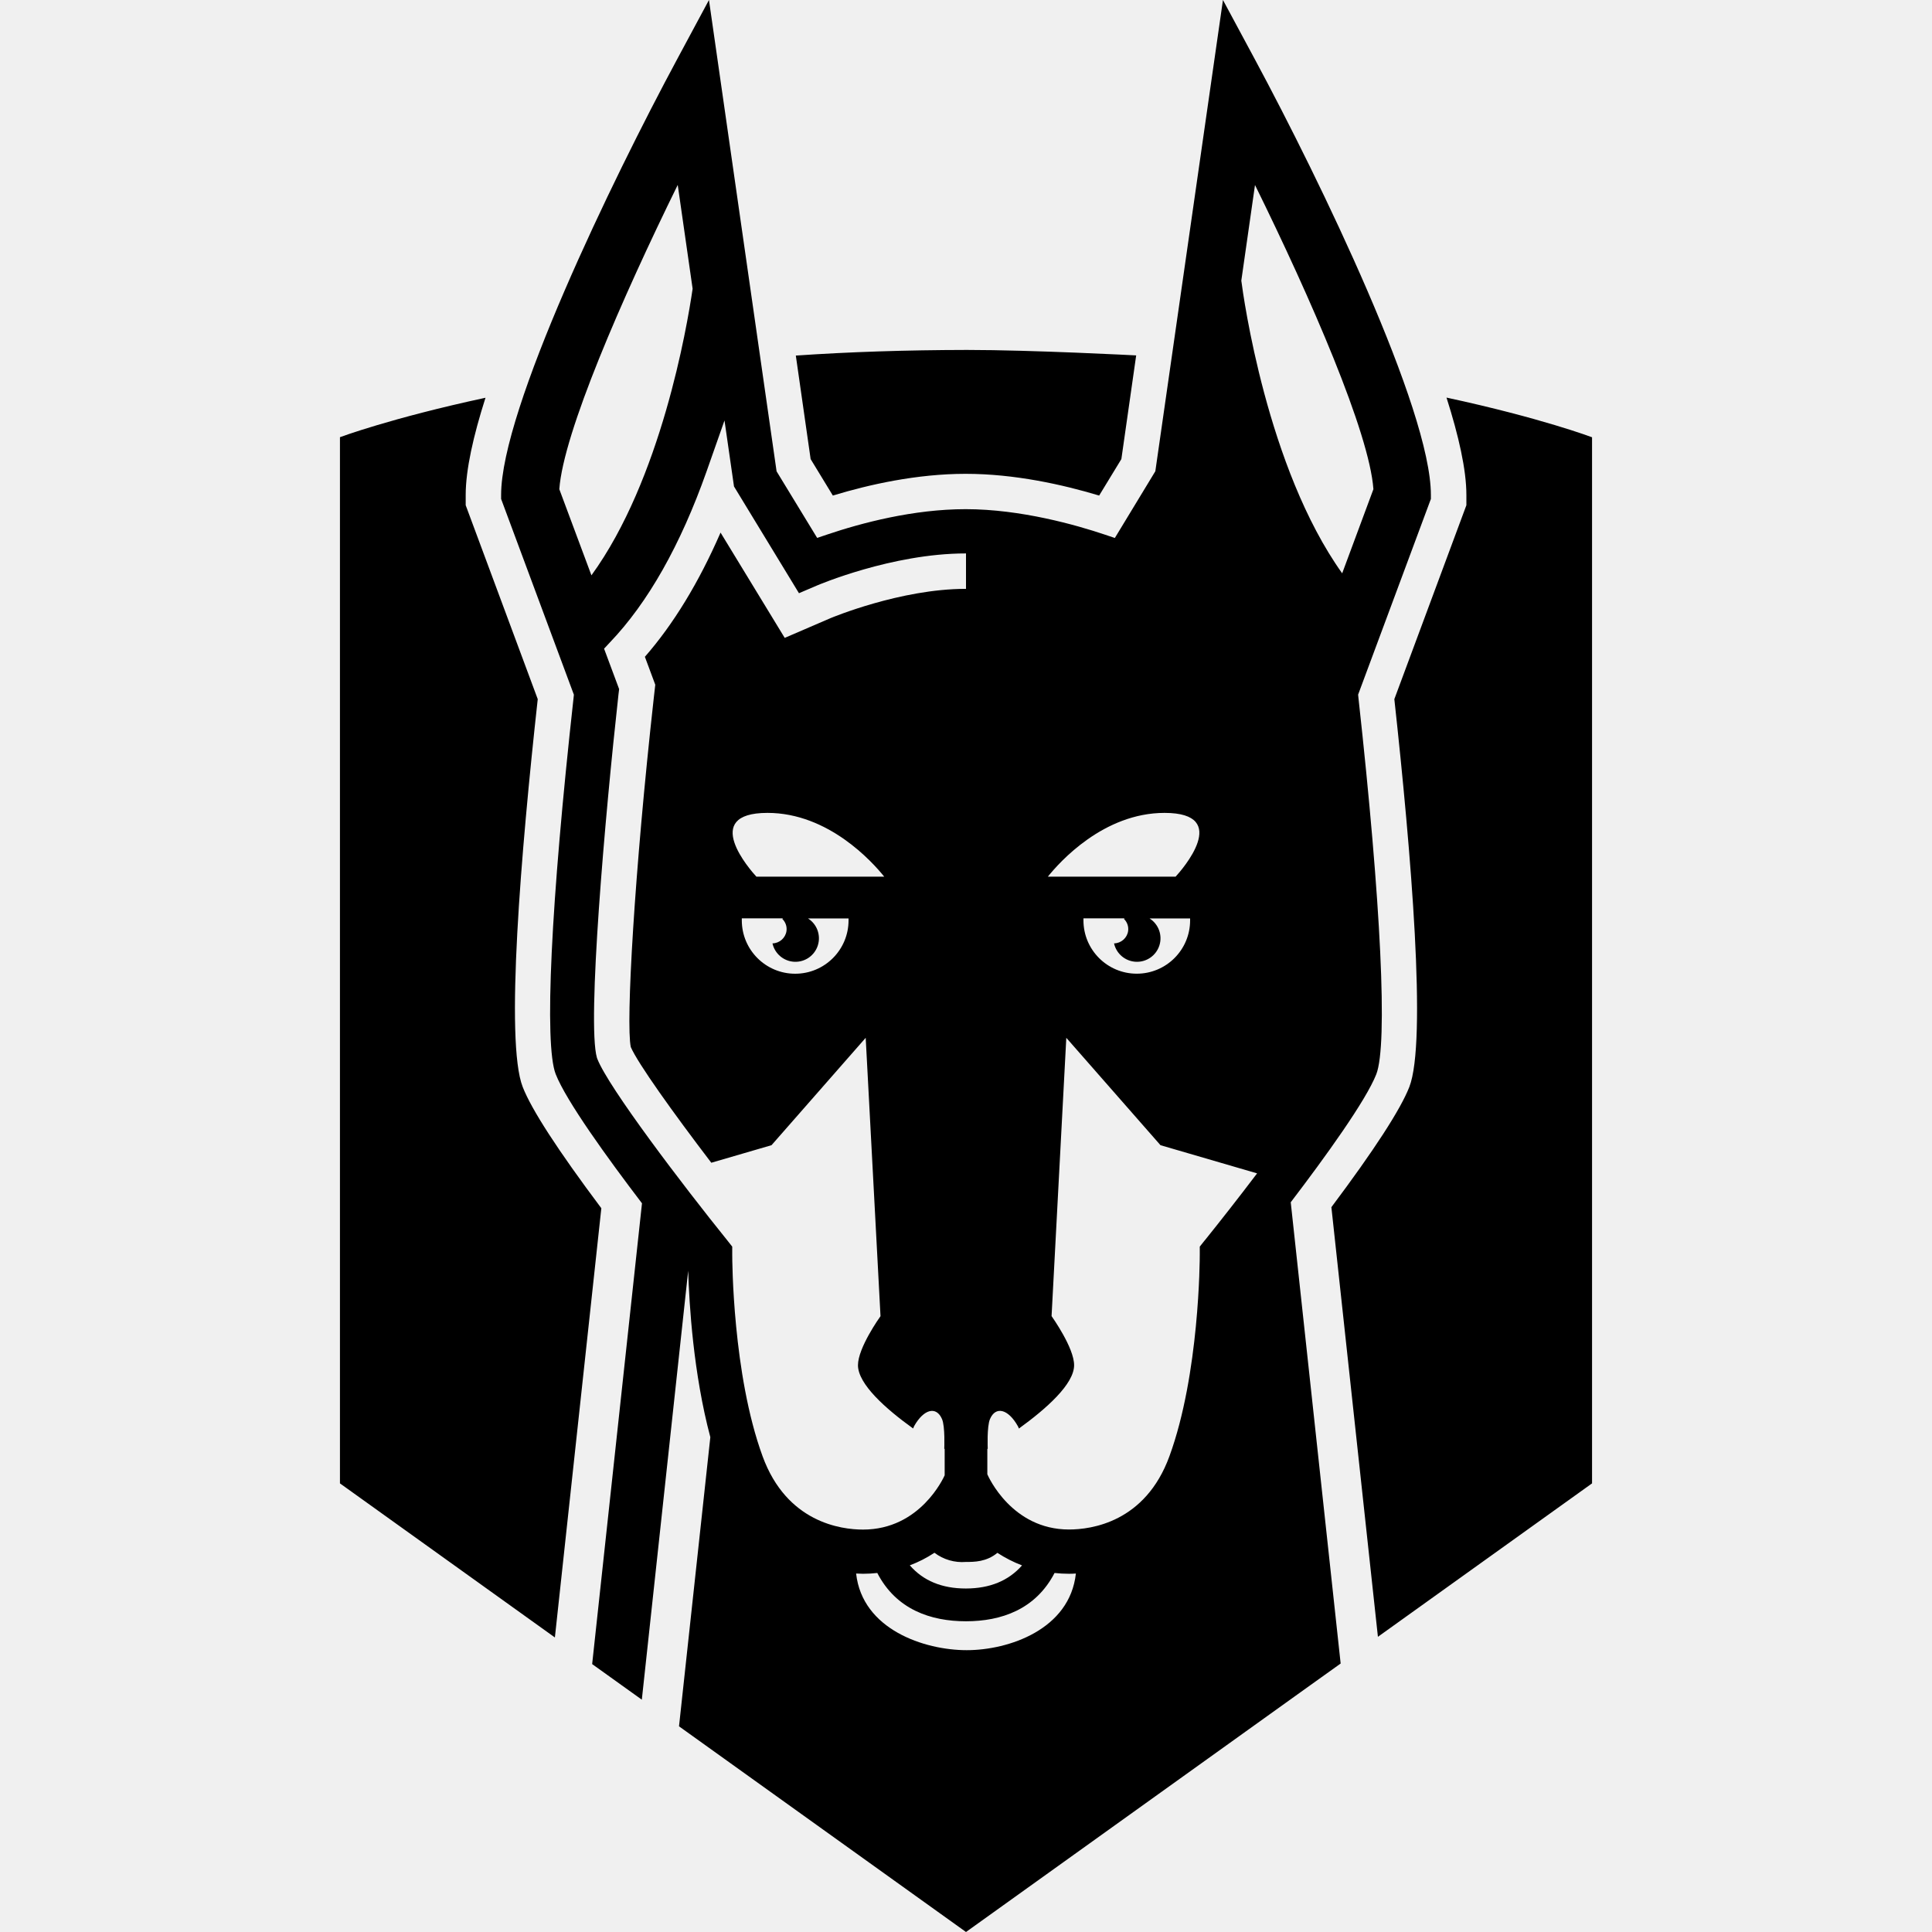
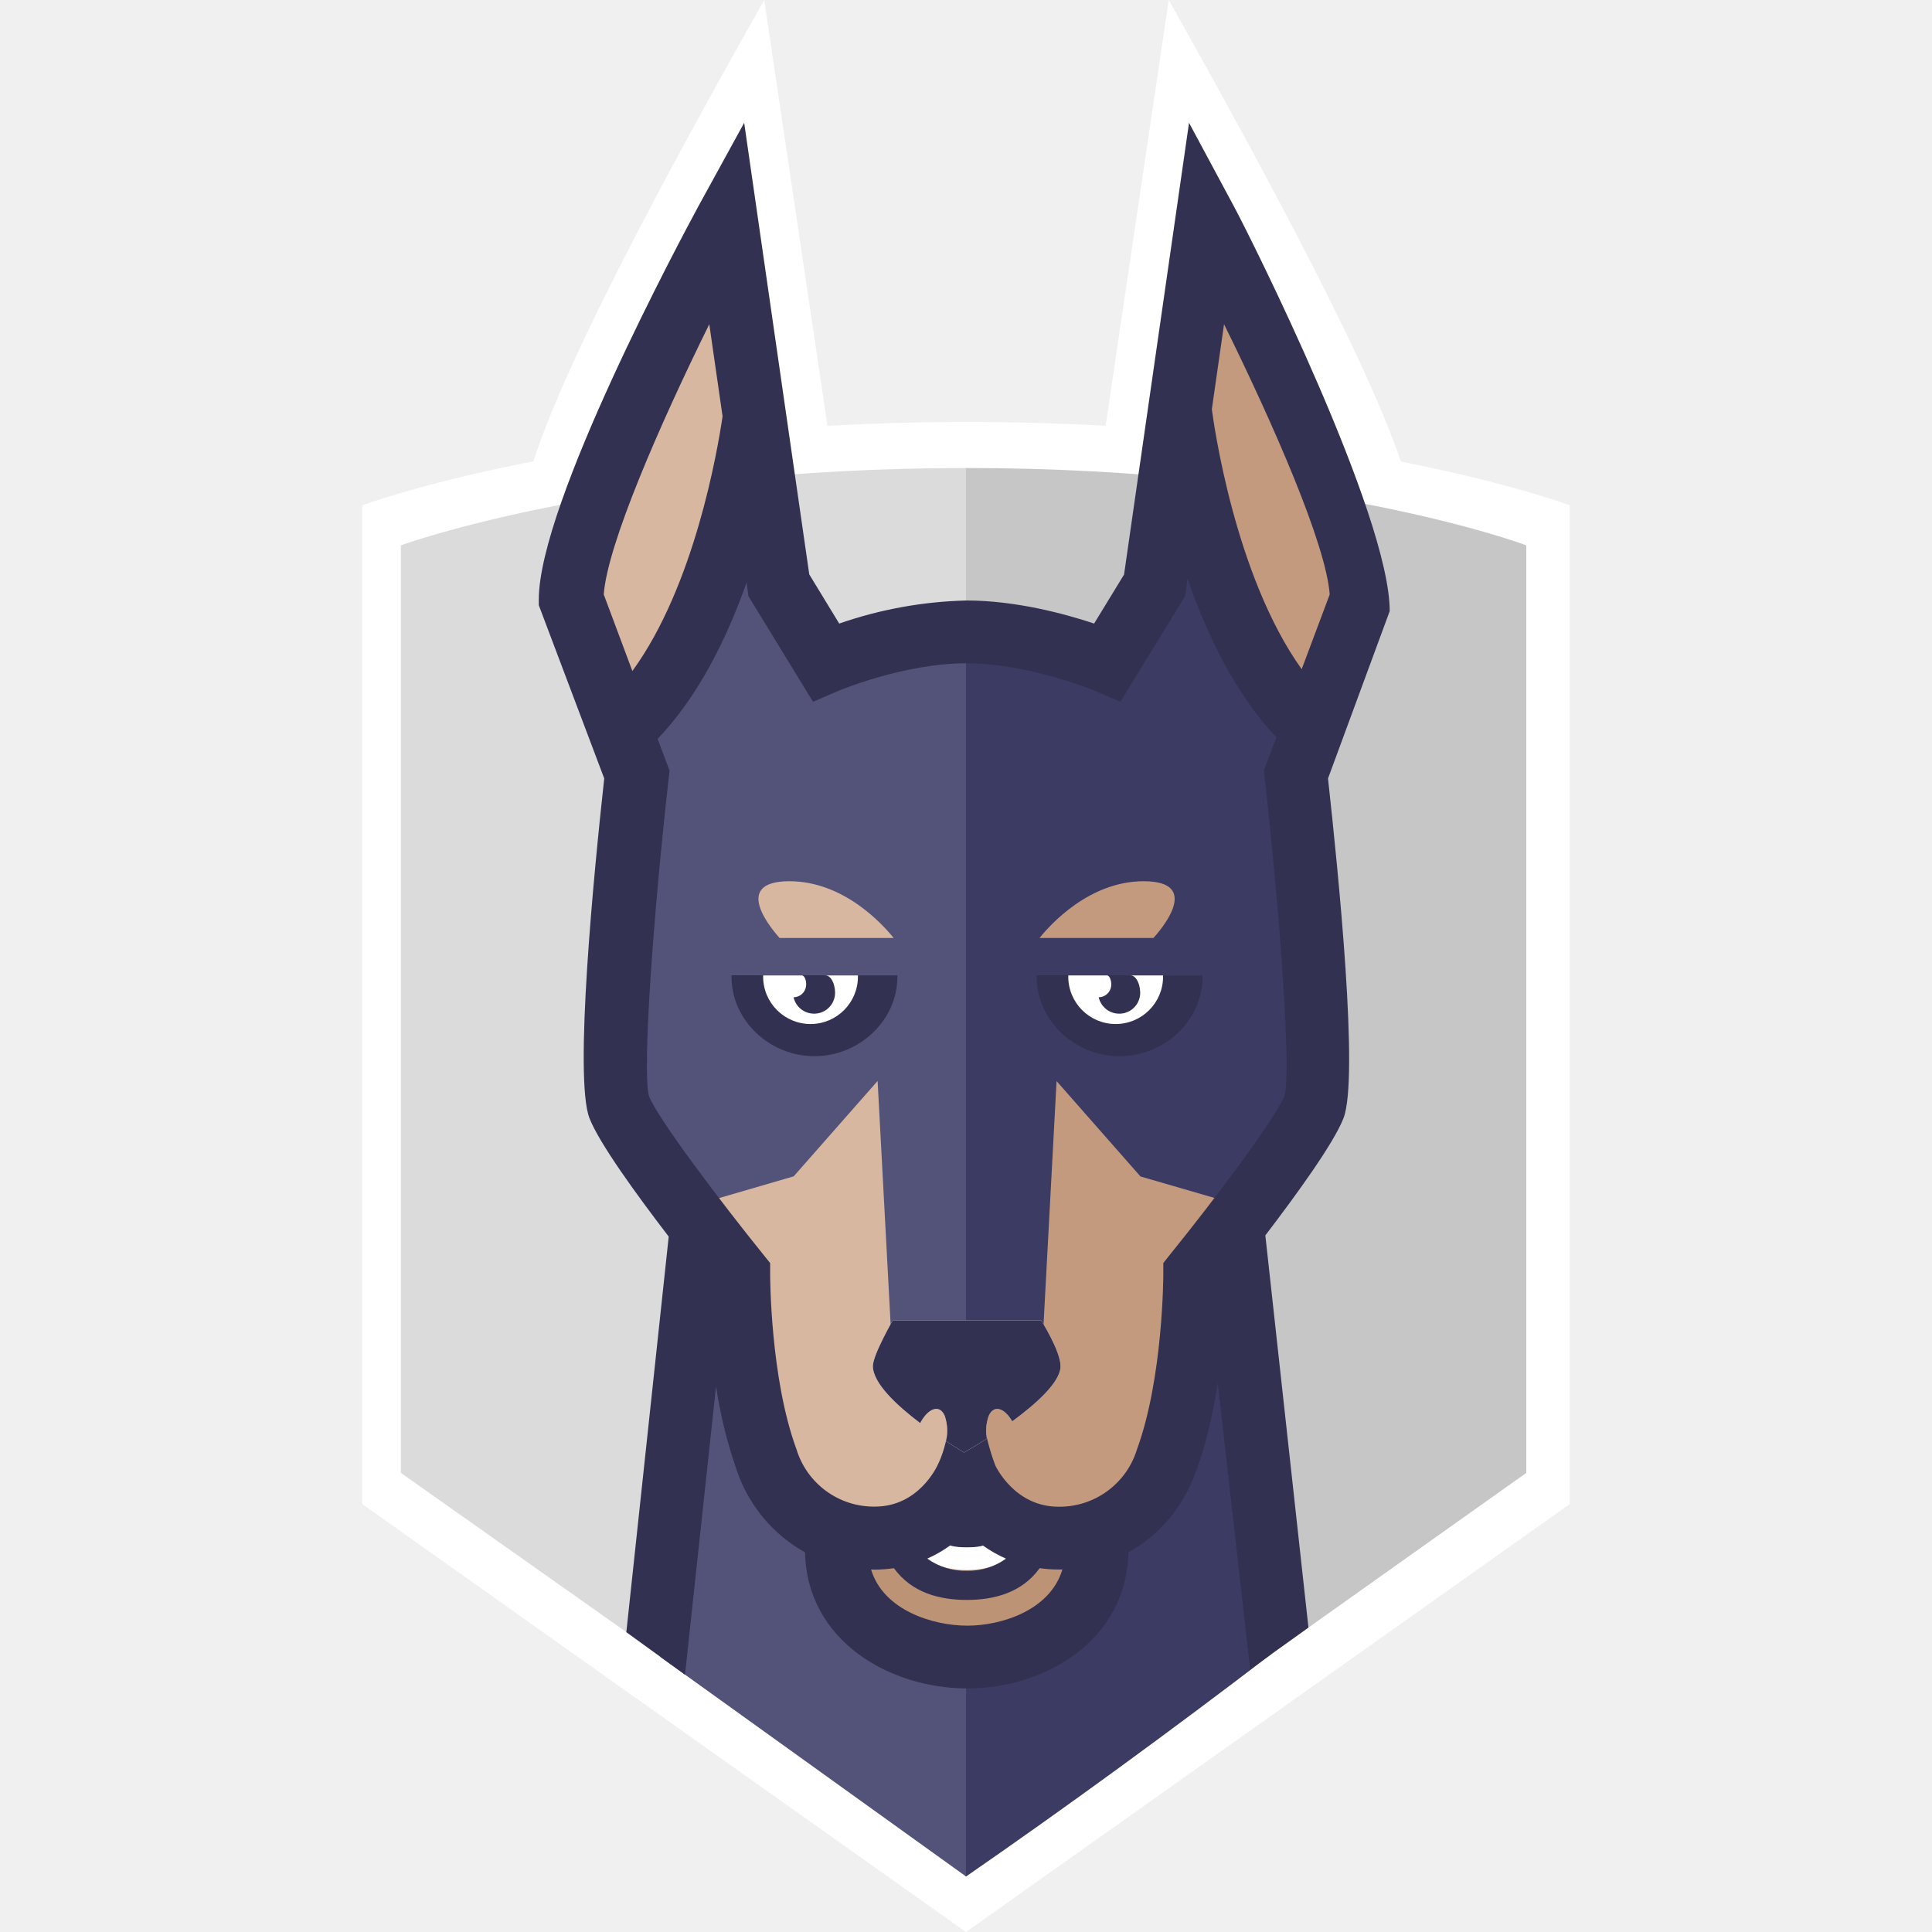
- <svg xmlns="http://www.w3.org/2000/svg" width="1em" height="1em" viewBox="0 0 24 24">
-   <path fill="currentColor" d="M17.097 13.344c.143-.37.06-2.117-.222-4.675l-.004-.04l.904-2.431v-.05c0-1.06-1.374-3.9-2.186-5.41L15.192 0l-.84 5.854l-.503.829l-.125-.042c-.351-.118-1.042-.316-1.728-.316c-.65 0-1.294.171-1.72.315l-.125.042l-.504-.827L8.807 0l-.396.737c-.812 1.51-2.186 4.35-2.186 5.411v.05l.904 2.432l-.004.039c-.283 2.558-.366 4.305-.222 4.674c.13.332.642 1.041 1.072 1.605l-.619 5.724l.617.442l.576-5.329c.012.414.064 1.277.275 2.068l-.389 3.592L12 24l4.279-3.067l.375-.268l-.62-5.73c.428-.561.934-1.262 1.063-1.591M15.59 2.298c.694 1.408 1.421 3.08 1.471 3.779l-.388 1.045c-.935-1.31-1.228-3.441-1.253-3.636zm-1.124 7.8c.84 0 .212.712.138.792h-1.587c.144-.18.69-.792 1.45-.792zm-.452 1.468a.18.18 0 0 1-.175.153a.292.292 0 1 0 .441-.31h.504v.024a.662.662 0 0 1-1.325 0v-.025h.511l-.008.007c.039.038.06.093.052.15zM12.39 19.29q.146.095.306.156q-.251.286-.697.287q-.447 0-.697-.288q.161-.06.306-.156a.57.57 0 0 0 .391.114c.103 0 .255 0 .391-.113m-2.62-7.724a.18.18 0 0 1-.174.153a.292.292 0 1 0 .441-.31h.504v.024a.662.662 0 0 1-1.326 0v-.025h.511l-.008.007c.039.038.06.093.052.15zm-.374-.676c-.074-.08-.702-.792.138-.792c.759 0 1.305.612 1.45.792zM6.948 6.077c.05-.699.778-2.37 1.471-3.78l.185 1.29c-.07.48-.393 2.37-1.257 3.56zM9.473 18.09c-.373-1.02-.377-2.446-.377-2.507v-.097l-.06-.076c-.551-.683-1.477-1.9-1.616-2.257l-.005-.014c-.124-.43.1-2.997.268-4.513l.008-.066l-.187-.502l.07-.075c.476-.497.88-1.213 1.203-2.126L9 5.223l.118.82l.807 1.326l.22-.094c.009-.004.934-.4 1.851-.4H12v.44h-.004c-.812 0-1.669.36-1.677.363l-.571.246l-.797-1.308c-.27.62-.585 1.137-.94 1.543l.129.347l-.019.169c-.24 2.156-.348 4.044-.285 4.332c.086.2.523.812 1 1.437l.748-.218l1.17-1.334l.184 3.458c-.011.015-.28.393-.28.609c0 .235.344.541.685.786l.013-.03c.12-.212.275-.251.346-.087c.04.092.028.369.028.369l.005.002v.328c-.013.027-.302.674-1.014.674c-.275 0-.948-.089-1.248-.911m2.536 2.409c-.527 0-1.297-.257-1.374-.952l.086.003q.09 0 .177-.01c.235.455.665.6 1.102.6c.436 0 .865-.146 1.1-.6q.088.01.18.01q.043 0 .085-.003c-.076.695-.835.952-1.356.952m2.956-5.09l-.061.077v.097c0 .06-.004 1.487-.377 2.507c-.3.822-.973.91-1.248.91c-.71 0-1.002-.658-1.014-.686V18l.005-.004s-.012-.276.028-.368c.07-.164.226-.126.346.088q.008.014.013.03c.34-.246.686-.552.686-.787c0-.216-.269-.593-.28-.61l.183-3.457l1.17 1.334l1.2.35c-.23.304-.463.6-.651.834zm-8.472-1.907c-.22-.563-.022-2.916.187-4.817l-.895-2.409v-.128c0-.312.095-.734.246-1.207c-1.177.253-1.808.49-1.808.49v12.996l2.67 1.914l.577-5.332c-.538-.718-.868-1.226-.977-1.507m3.853-7.346c.446-.136 1.042-.27 1.65-.27c.61 0 1.21.135 1.658.27l.276-.453l.184-1.288s-1.288-.068-2.103-.068q-1.138.002-2.125.07l.184 1.286zm7.623-1.217c.151.474.247.896.247 1.21v.127l-.895 2.409c.208 1.901.406 4.253.186 4.818c-.109.279-.435.782-.968 1.493l.578 5.337l2.66-1.906V5.432s-.632-.24-1.808-.493" />
+ <svg xmlns="http://www.w3.org/2000/svg" width="800px" height="800px" viewBox="0 0 16 16" fill="none">
+   <path fill="#ffffff" d="M11.689 4.222H4.335c0-.466.664-1.873 1.994-4.222l.552 3.717h2.247L9.679 0c1.34 2.38 2.01 3.787 2.01 4.222z" />
+   <path fill="#ffffff" d="M8 16l-5-3.544V4.185s1.849-.69 5.007-.69c3.158 0 4.993.69 4.993.69v8.271L8 16z" />
+   <path fill="#DBDBDB" d="M8 15.502l-4.68-3.304V4.516s1.75-.64 4.68-.64v11.626z" />
+   <path fill="#C6C6C6" d="M8.007 3.875H8v11.617l4.64-3.294V4.516s-1.703-.64-4.633-.64z" />
+   <path fill="#3B3B63" d="M10.533 13.694l-.395-3.47H7.97v5.286l.031.03c.844-.584 1.688-1.2 2.533-1.846z" />
+   <path fill="#53537A" d="M5.469 13.722L8 15.54l.002-5.42H5.809l-.34 3.602z" />
+   <path fill="#BC9375" d="M9.084 12.695c0 .596-.56.891-1.073.891-.513 0-1.083-.295-1.083-.891" />
+   <path fill="#ffffff" d="M8.006 13.003c-.412 0-.612-.3-.612-.92h.196c0 .725.28.725.416.725.135 0 .416 0 .416-.724h.196c0 .618-.2.919-.612.919z" />
+   <path fill="#C49A7E" d="M8 12.235c.127.332.372.497.735.497.356 0 .726-.186.895-.646.236-.644.234-1.54.234-1.54s1.049-1.307 1.049-1.75H8v3.439z" />
+   <path fill="#D8B7A0" d="M5.046 8.797c0 .512 1.04 1.748 1.04 1.748s-.003.896.233 1.54c.168.46.54.647.895.647.364 0 .625-.165.786-.497V8.797H5.046z" />
+   <path fill="#3B3B63" d="M10.788 5.855c-.809-.825-1.01-2.546-1.01-2.546-.152.542-.48 2.14-.48 2.14s-.637-.204-1.323-.206c-.023 0-.023 2.154 0 6.46l.653-.47.122-2.28.695.79.896.26.336-.237c.142-.198.19-.367.224-.455.124-.32-.155-2.76-.155-2.76-.1-.207.042-.696.042-.696z" />
+   <path fill="#53537A" d="M6.72 5.45S6.39 3.85 6.24 3.31c0 0-.201 1.72-1.01 2.544 0 0 .141.49.042.696 0 0-.28 2.441-.155 2.76.034.088.082.257.224.455l.336.238.896-.261.695-.79.122 2.281.61.458V5.23c-.688.001-1.28.218-1.28.218z" />
+   <path fill="#333152" d="M10.222 1.715c.134.249 1.287 2.549 1.287 3.346l-.511 1.386c.086.782.258 2.482.128 2.814-.08.206-.386.628-.647.97l.357 3.248-.483.346-.268-2.373c-.037.241-.093.498-.178.73-.112.305-.31.536-.562.673-.015.733-.694 1.128-1.334 1.128-.644 0-1.329-.395-1.344-1.127a1.23 1.23 0 01-.564-.675 3.828 3.828 0 01-.173-.7l-.257 2.388-.486-.352.351-3.276c-.263-.343-.575-.772-.656-.98-.13-.332.036-2.032.122-2.814l-.542-1.435v-.047c0-.796 1.184-3.001 1.318-3.25l.383-.698.35 2.43.189 1.31.248.407a3.47 3.47 0 011.053-.191c.41 0 .818.111 1.058.191l.248-.406.538-3.741.375.698zm-2.21 11.748c.282 0 .686-.128.786-.465h-.032c-.055 0-.106-.004-.156-.011-.146.202-.374.263-.604.263-.23 0-.457-.062-.603-.263-.05.007-.102.012-.158.012l-.031-.001c.101.337.51.465.797.465zm-.332-.555a.532.532 0 00.326.101.53.53 0 00.325-.101 1.055 1.055 0 01-.19-.108c-.05.014-.098.014-.135.014-.038 0-.087 0-.137-.015-.056.04-.12.078-.19.109zm2.011-2.52c.348-.43.872-1.122.947-1.315.058-.2-.04-1.522-.164-2.63l-.007-.062.103-.275c-.339-.359-.575-.85-.736-1.315l-.02.146-.535.874-.209-.089c-.005-.002-.55-.229-1.066-.229-.52 0-1.057.227-1.062.229l-.209.09-.535-.875-.015-.112c-.163.46-.4.943-.737 1.294l.099.263-.007.061c-.125 1.108-.222 2.43-.163 2.635.074.189.598.88.945 1.31l.058.072v.092c0 .009 0 .859.218 1.45a.67.67 0 00.65.475c.36 0 .511-.328.518-.342.084-.165.126-.436.126-.813h.217c0 .303.046.575.136.815.006.012.162.341.523.341a.671.671 0 00.65-.475c.217-.594.218-1.442.218-1.45v-.093l.057-.072z" />
+   <path fill="#333152" d="M9.632 8.077H8.585v.011c0 .364.316.659.687.659.371 0 .687-.295.687-.659v-.01h-.327z" />
+   <path fill="#ffffff" d="M8.847 8.077v.011a.392.392 0 10.785 0v-.01h-.785z" />
+   <path fill="#333152" d="M9.177 8.077l-.005.002c.022.004.035.056.03.09a.105.105 0 01-.103.09.173.173 0 00.145.134.173.173 0 00.197-.147c.01-.07-.024-.169-.08-.169h-.184zM7.105 8.077H6.058v.011c0 .364.316.659.687.659.37 0 .687-.295.687-.659v-.01h-.327z" />
+   <path fill="#ffffff" d="M6.32 8.077v.011a.392.392 0 00.785 0v-.01h-.786z" />
+   <path fill="#333152" d="M6.833 8.077H6.65l-.005.002c.023.004.036.056.03.09a.105.105 0 01-.103.09.173.173 0 00.146.134.173.173 0 00.196-.147c.01-.07-.023-.169-.08-.169z" />
+   <path fill="#C49A7E" d="M9.553 7.767c.044-.048.417-.469-.082-.469-.451 0-.776.362-.862.47h.944z" />
+   <path fill="#D8B7A0" d="M7.4 7.767c-.086-.107-.41-.469-.862-.469-.499 0-.125.421-.082.47H7.4zM5 4.923c.03-.413.462-1.403.874-2.238l.11.763c-.042.285-.233 1.404-.747 2.109L5 4.923z" />
+   <path fill="#C49A7E" d="M10.036 3.389l.101-.704c.412.835.845 1.825.875 2.238l-.232.619c-.555-.776-.729-2.038-.744-2.153z" />
+   <path fill="#ffffff" d="M7.62 11.785c-.193-.146-.391-.33-.391-.472 0-.092.165-.379.165-.379h1.228s.161.254.161.38c0 .131-.2.31-.4.457-.069-.117-.155-.137-.195-.045a.367.367 0 00-.015.188 4.4 4.4 0 01-.189.115s-.061-.036-.149-.094a.387.387 0 00-.011-.21c-.04-.093-.129-.07-.198.05a.397.397 0 00-.005.01z" />
+   <path fill="#333152" d="M7.62 11.785c-.193-.146-.391-.33-.391-.472 0-.092.165-.379.165-.379h1.228s.161.254.161.38c0 .131-.2.31-.4.457-.069-.117-.155-.137-.195-.045a.367.367 0 00-.015.188 4.4 4.4 0 01-.189.115s-.061-.036-.149-.094a.387.387 0 00-.011-.21c-.04-.093-.129-.07-.198.05a.397.397 0 00-.005.01z" />
</svg>
